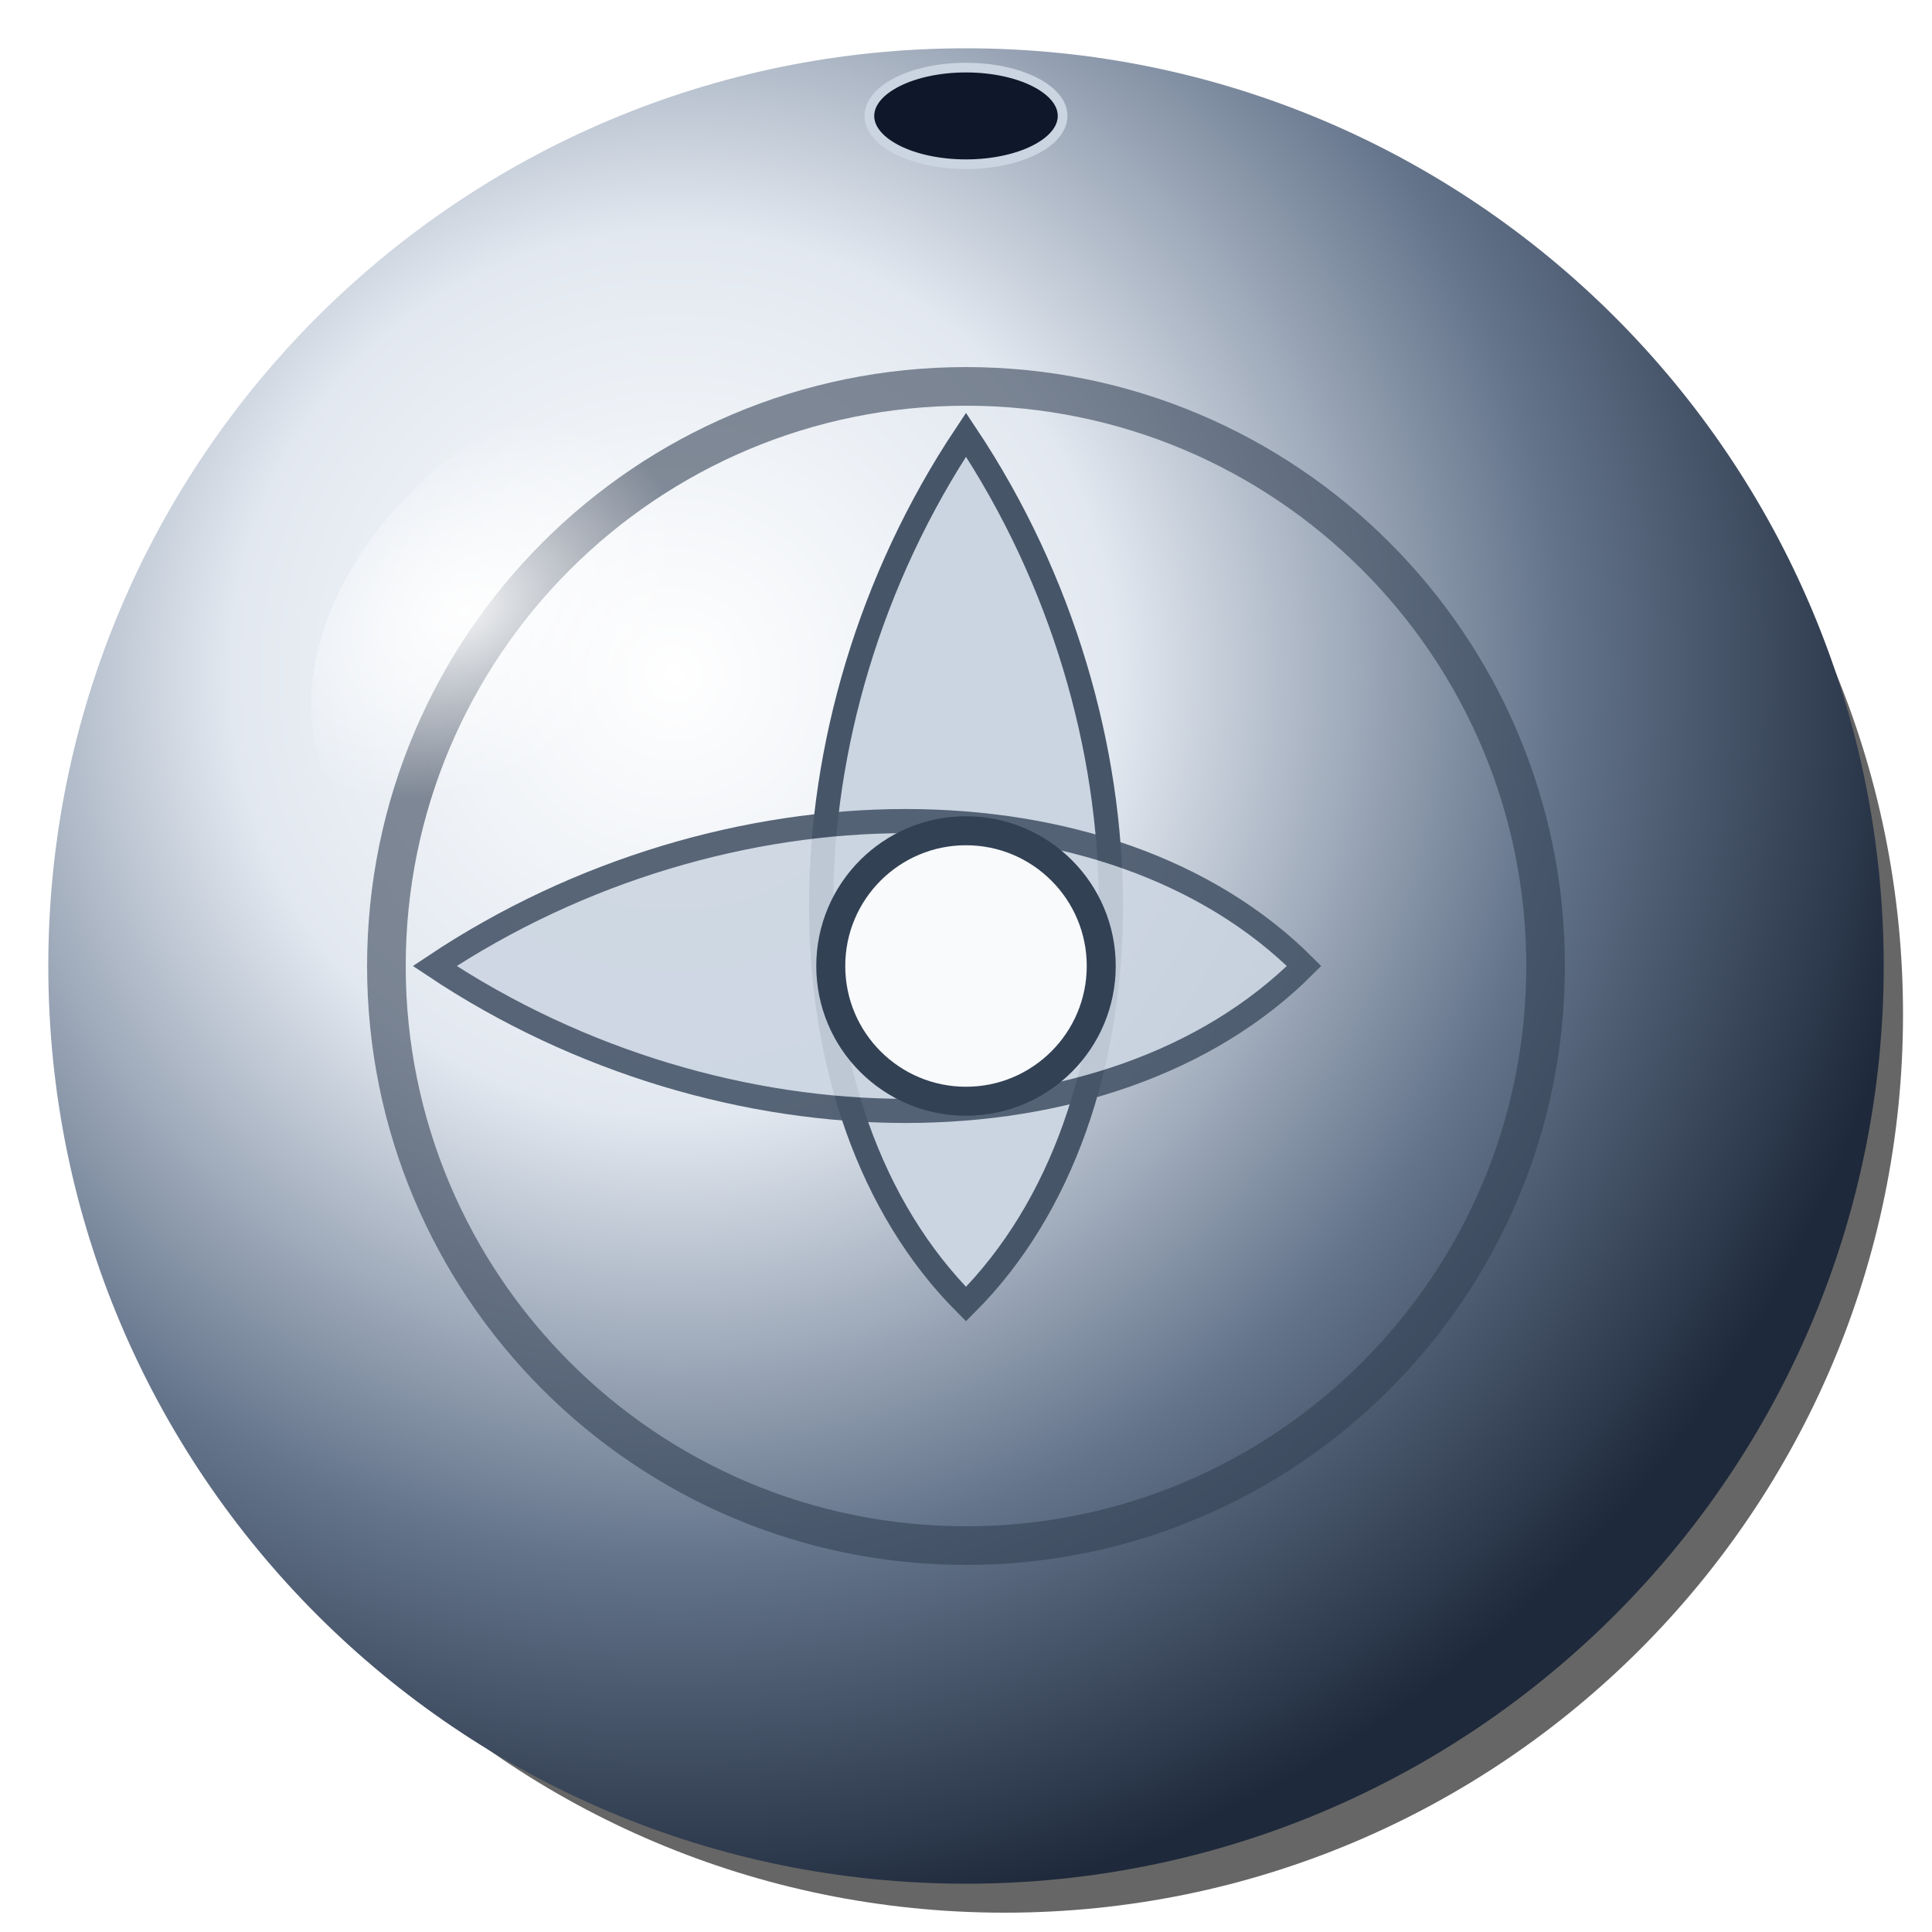
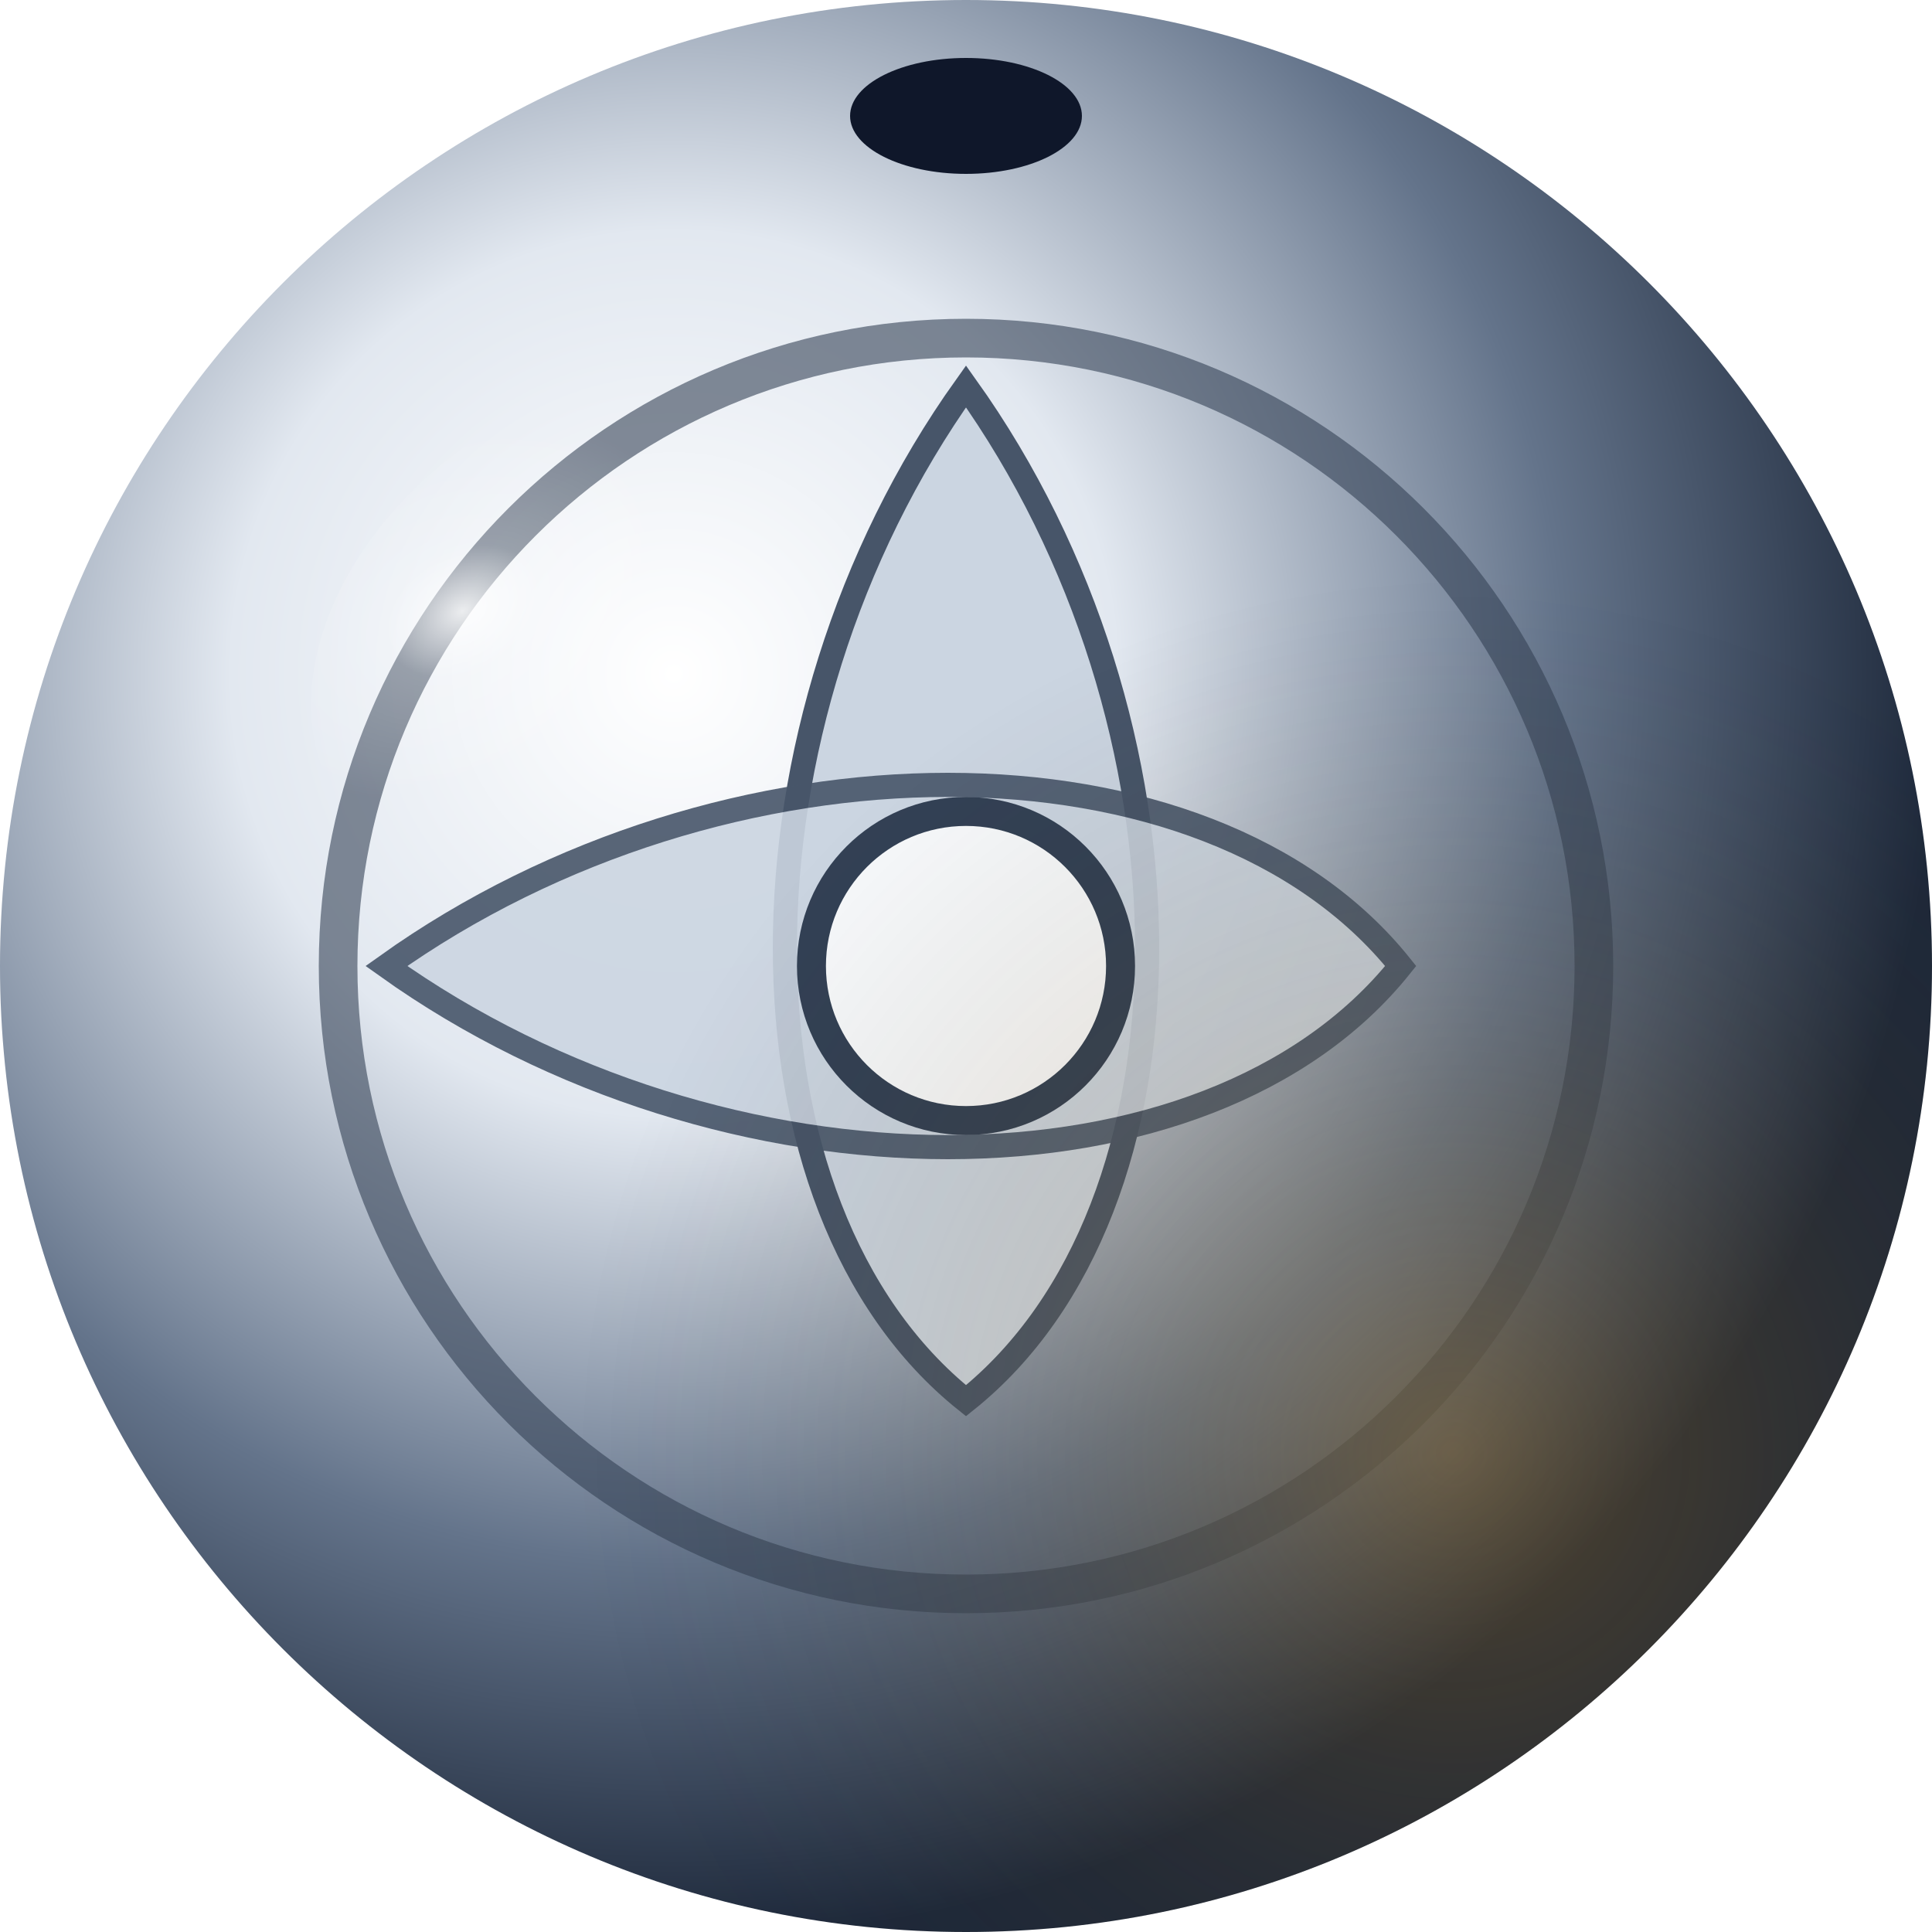
<svg xmlns="http://www.w3.org/2000/svg" viewBox="0 0 200 200" width="200" height="200">
  <defs>
-     <radialGradient id="silverGrad" cx="35%" cy="35%" r="65%">
-       <stop offset="0%" stop-color="#ffffff" />
-       <stop offset="35%" stop-color="#e2e8f0" />
-       <stop offset="70%" stop-color="#64748b" />
-       <stop offset="100%" stop-color="#1e293b" />
-     </radialGradient>
    <radialGradient id="specularGlow" cx="30%" cy="30%" r="35%">
-       <stop offset="0%" stop-color="#ffffff" stop-opacity="0.9" />
+       <stop offset="0%" stop-color="#ffffff" stop-opacity="0.85" />
+       <stop offset="35%" stop-color="#ffffff" stop-opacity="0.2" />
      <stop offset="100%" stop-color="#ffffff" stop-opacity="0" />
    </radialGradient>
-     <clipPath id="circleClip">
-       <circle cx="100" cy="100" r="95" />
+     <radialGradient id="bounceGlow" cx="75%" cy="75%" r="45%">
+       <stop offset="0%" stop-color="#f59e0b" stop-opacity="0.25" />
+       <stop offset="100%" stop-color="#000000" stop-opacity="0" />
+     </radialGradient>
+     <clipPath id="beadClip">
+       <circle cx="100" cy="100" r="100" />
    </clipPath>
  </defs>
-   <circle cx="104" cy="105" r="93" fill="#000000" opacity="0.6" />
-   <g clip-path="url(#circleClip)">
+   <g clip-path="url(#beadClip)">
+     <defs>
+       <radialGradient id="silverGrad" cx="35%" cy="35%" r="65%">
+         <stop offset="0%" stop-color="#ffffff" />
+         <stop offset="35%" stop-color="#e2e8f0" />
+         <stop offset="70%" stop-color="#64748b" />
+         <stop offset="100%" stop-color="#1e293b" />
+       </radialGradient>
+     </defs>
    <rect width="200" height="200" fill="url(#silverGrad)" />
-     <circle cx="100" cy="100" r="60" fill="none" stroke="#334155" stroke-width="4" opacity="0.6" />
-     <path d="M 100 45 C 80 75 80 115 100 135 C 120 115 120 75 100 45 Z" fill="#cbd5e1" stroke="#475569" stroke-width="2.5" />
-     <path d="M 45 100 C 75 80 115 80 135 100 C 115 120 75 120 45 100 Z" fill="#cbd5e1" stroke="#475569" stroke-width="2.5" opacity="0.9" />
-     <circle cx="100" cy="100" r="14" fill="#f8fafc" stroke="#334155" stroke-width="3" />
+     <circle cx="100" cy="100" r="65" fill="none" stroke="#334155" stroke-width="4" opacity="0.6" />
+     <path d="M 100 40 C 75 75 75 125 100 145 C 125 125 125 75 100 40 Z" fill="#cbd5e1" stroke="#475569" stroke-width="2.5" />
+     <path d="M 40 100 C 75 75 125 75 145 100 C 125 125 75 125 40 100 Z" fill="#cbd5e1" stroke="#475569" stroke-width="2.5" opacity="0.9" />
+     <circle cx="100" cy="100" r="16" fill="#f8fafc" stroke="#334155" stroke-width="3" />
+     <rect width="200" height="200" fill="url(#bounceGlow)" />
    <ellipse cx="65" cy="65" rx="35" ry="25" transform="rotate(-30 65 65)" fill="url(#specularGlow)" />
  </g>
-   <ellipse cx="100" cy="12" rx="10" ry="5" fill="#0f172a" stroke="#cbd5e1" stroke-width="1" />
+   <ellipse cx="100" cy="12" rx="12" ry="6" fill="#0f172a" />
</svg>
